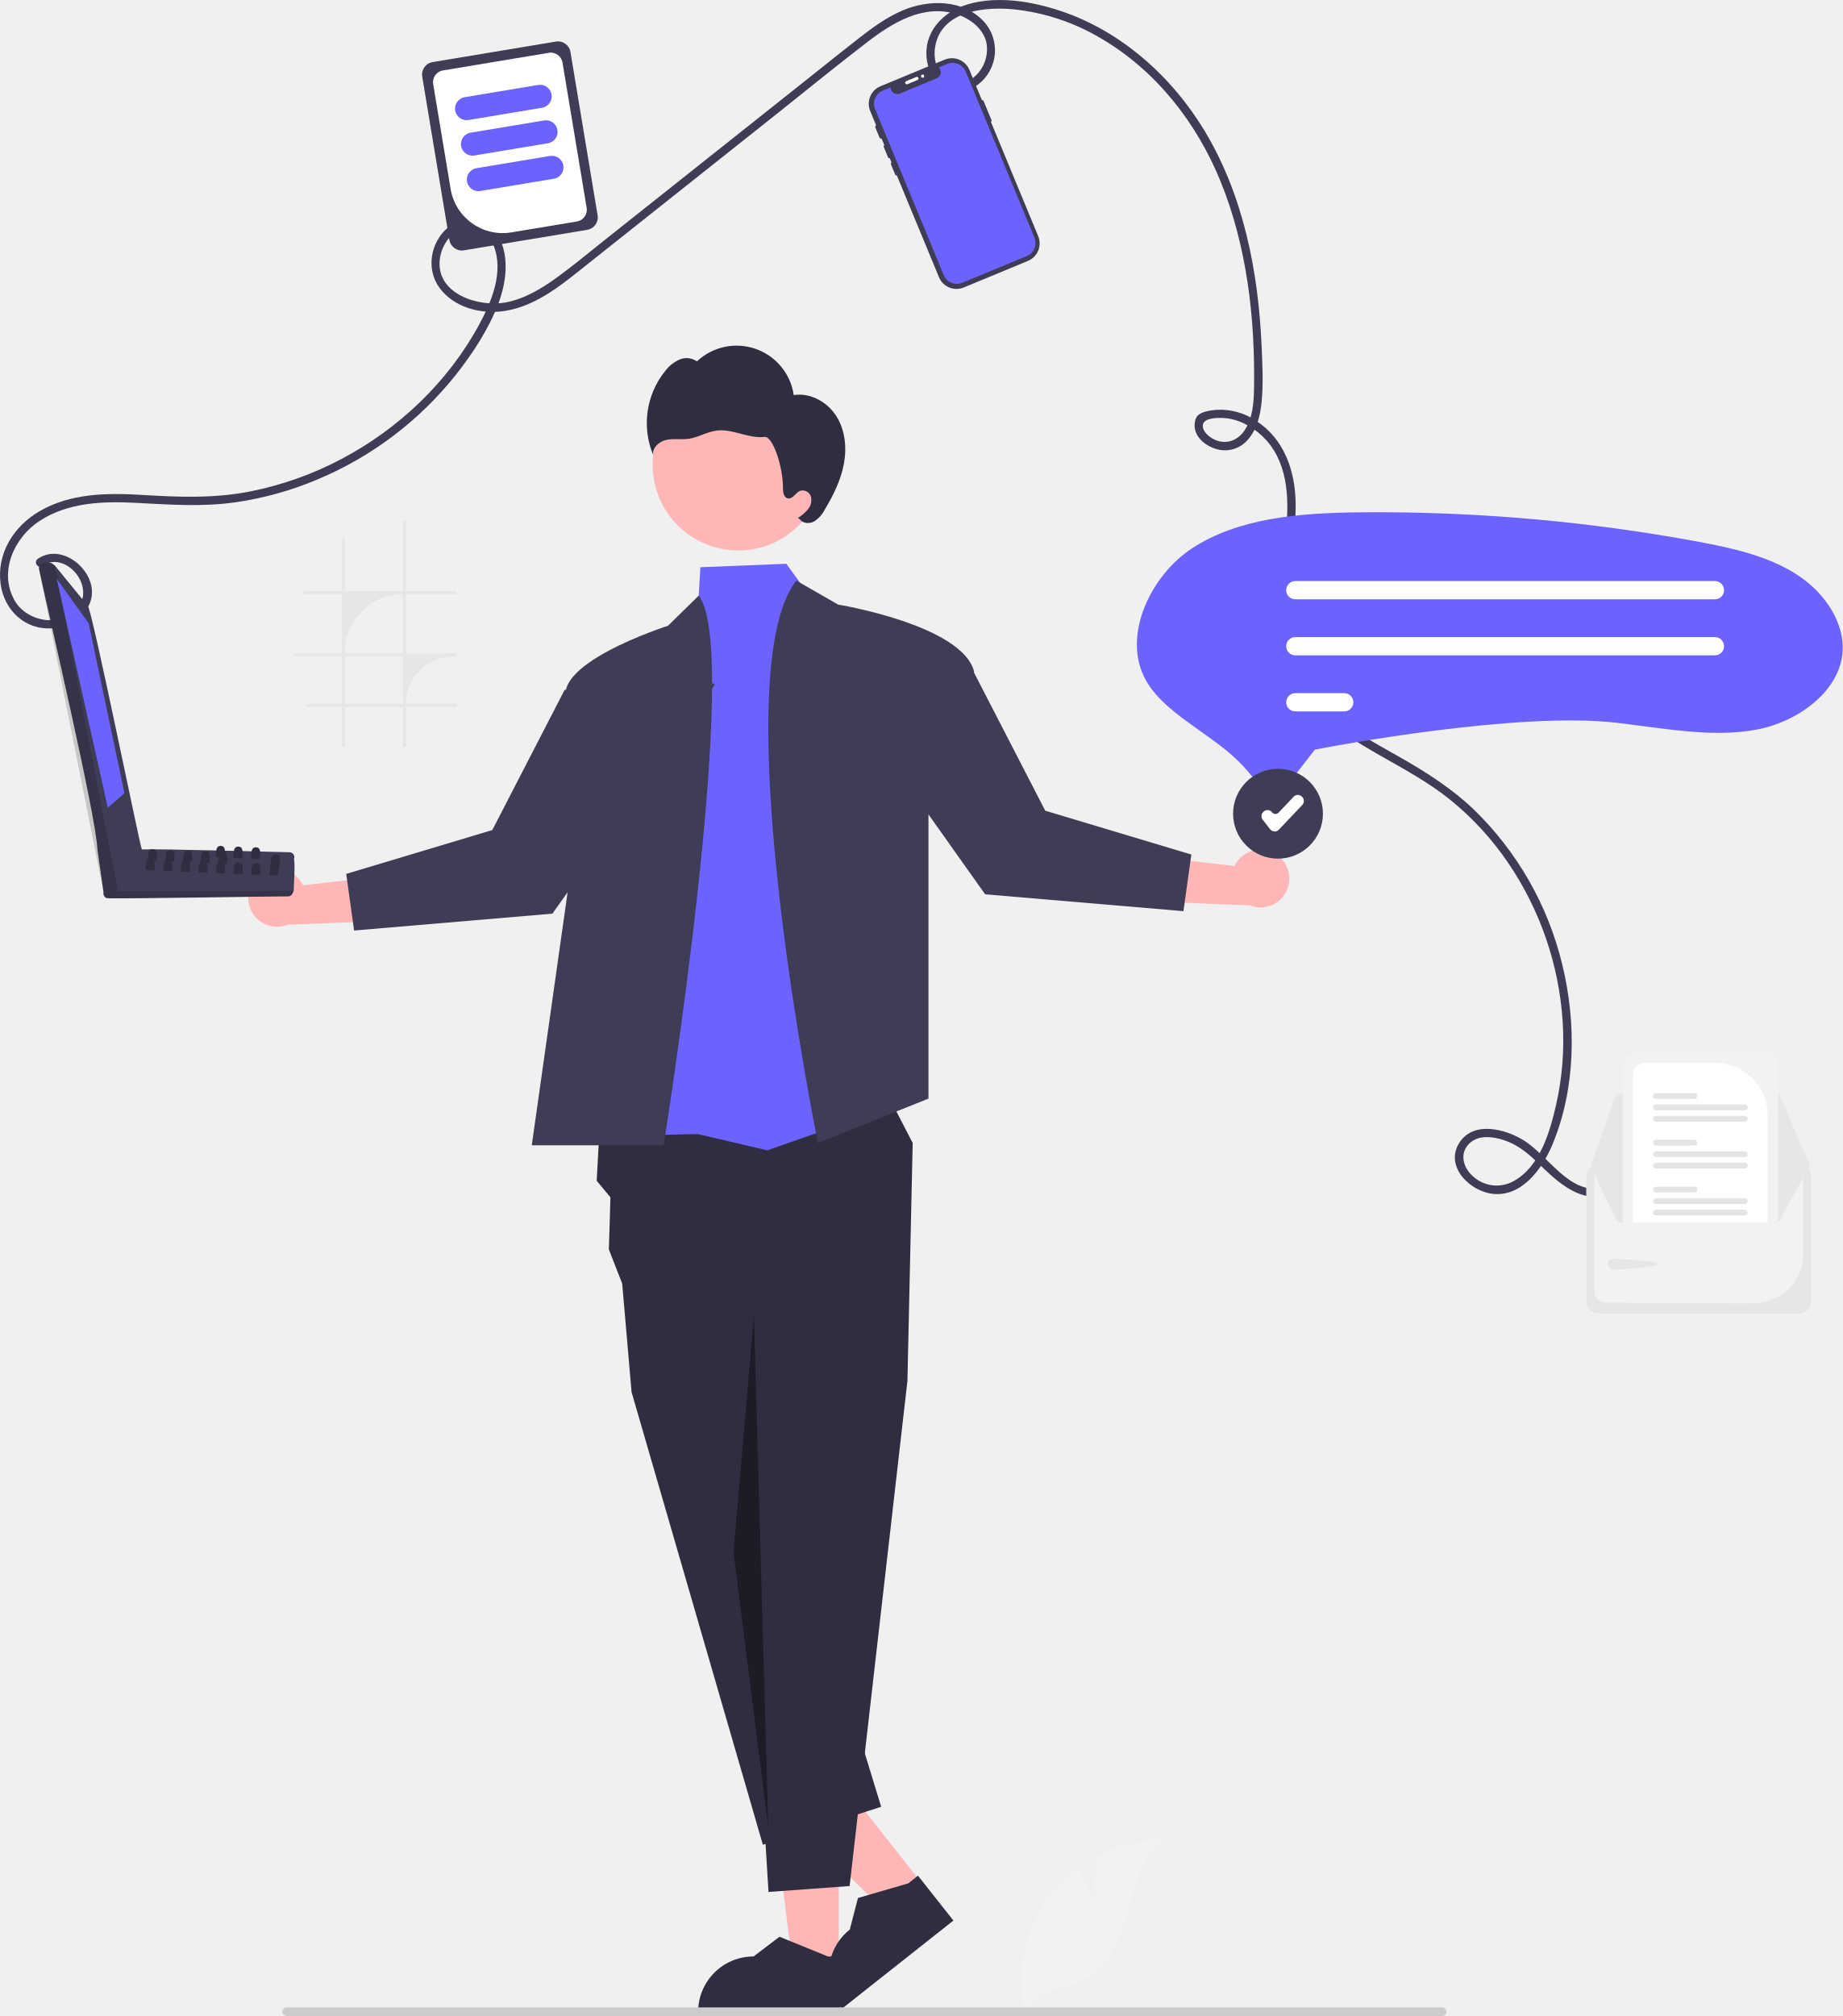
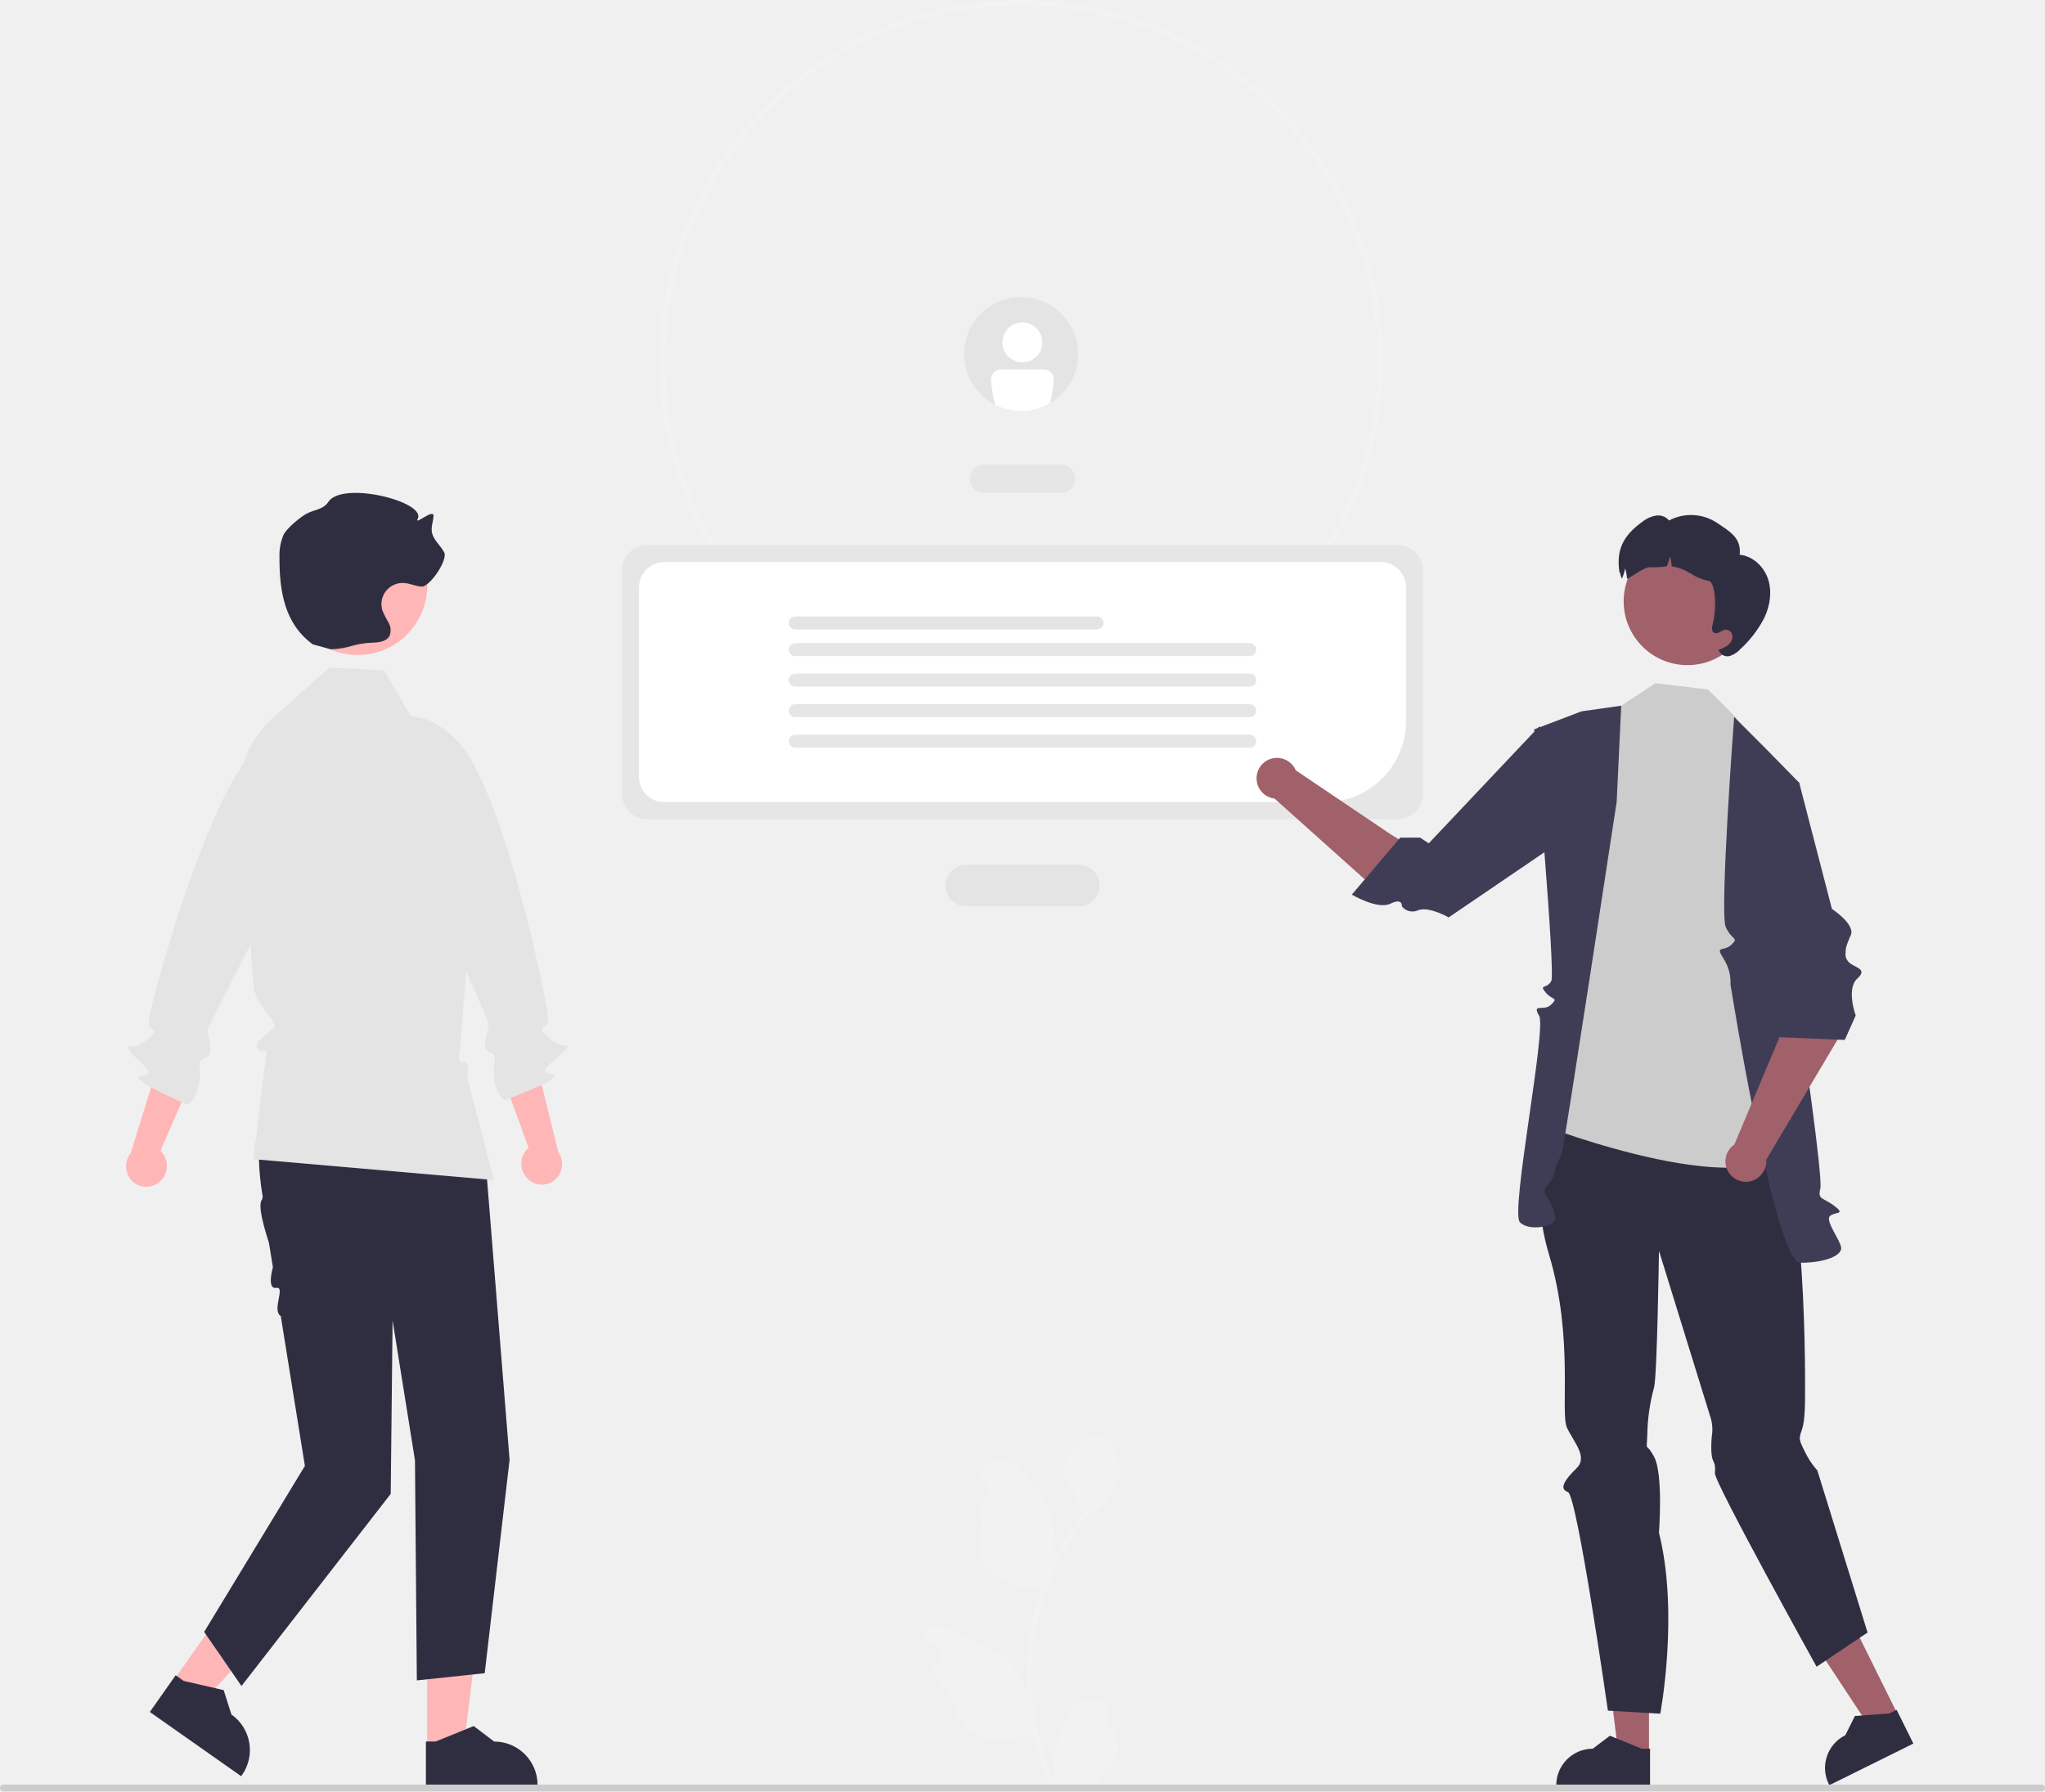
- <svg xmlns="http://www.w3.org/2000/svg" data-name="Layer 1" width="666.741" height="729.254" viewBox="0 0 666.741 729.254">
-   <path d="M281.824,290.106c8.344-5.707,19.084,6.871,13.242,14.702-5.905,7.916-18.816,5.672-23.262-2.411-5.672-10.313-.024-22.581,9.118-28.568,10.384-6.801,23.111-7.184,35.101-6.547,12.111.644,23.929,1.498,35.994-.238a120.739,120.739,0,0,0,29.693-8.328,126.144,126.144,0,0,0,49.875-37.784c6.154-7.808,11.905-16.583,15.428-25.93,2.713-7.199,3.999-16.668.154-23.715a12.073,12.073,0,0,0-18.353-3.687c-6.408,5.25-8.138,14.997-3.239,21.789,5.257,7.289,15.177,9.787,23.718,8.46,11.87-1.844,21.482-10.224,30.569-17.439l67.3-53.431c11.097-8.811,22.081-17.792,33.322-26.419,9.141-7.016,20.295-13.819,32.2-10.071,4.799,1.511,9.636,5.088,10.835,10.228a13.161,13.161,0,0,1-4.719,12.75,8.095,8.095,0,0,1-11.841-1.485c-2.509-3.499-2.715-8.488-1.27-12.442,3.862-10.567,18.032-11.672,27.488-10.813A77.226,77.226,0,0,1,664.76,99.125c19.984,11.607,34.764,30.489,43.432,51.716,9.605,23.519,12.564,49.545,12.172,74.793-.08,5.15-.436,10.846-3.335,15.286-2.839,4.349-7.792,5.665-12.234,2.757-1.447-.947-3.307-2.792-2.929-4.738.474-2.443,5.343-2.462,7.293-2.368,5.338.256,10.384,2.946,14.207,6.574,9.086,8.621,9.793,21.811,8.608,33.54-1.301,12.876-5.012,25.682-3.538,38.716,2.414,21.354,19.936,33.22,37.146,43.037,8.814,5.028,17.82,9.834,25.746,16.23a106.04,106.04,0,0,1,20.987,22.842,115.376,115.376,0,0,1,19.702,57.191,105.533,105.533,0,0,1-2.399,30.505c-2.264,9.779-5.83,22.106-15.226,27.359a12.607,12.607,0,0,1-14.367-1.289c-3.807-3.055-5.667-8.478-1.735-12.295,3.258-3.163,8.473-2.496,12.404-1.21,4.734,1.548,8.417,4.437,11.945,7.85,6.726,6.505,14.599,14.491,24.831,12.414,1.891-.384,1.09-3.276-.798-2.893-12.352,2.508-19.8-11.848-28.909-17.375-6.595-4.002-17.86-6.977-23.013.827-5.562,8.422,3.381,17.508,11.691,18.593,10.805,1.41,18.295-9.154,21.923-17.875,8.414-20.224,8.675-43.938,3.529-64.997a115.929,115.929,0,0,0-32.07-56.169c-7.976-7.602-17.12-13.43-26.659-18.855-9.63-5.476-19.665-10.73-27.904-18.246a41.84,41.84,0,0,1-14.156-32.263c.088-14.012,4.593-27.609,4.312-41.648-.233-11.64-4.188-23.006-14.314-29.559a23.145,23.145,0,0,0-14.191-3.961c-2.048.168-4.926.513-6.613,1.796-1.359,1.033-1.616,3.45-1.342,5.013.651,3.712,4.162,6.29,7.572,7.323a10.842,10.842,0,0,0,11.708-3.455c3.279-3.787,4.418-8.838,4.882-13.701.629-6.589.281-13.356-.009-19.956-1.18-26.82-6.48-54.282-20.418-77.575-11.848-19.8-30.274-36.401-52.368-43.746-10.411-3.461-22.761-5.535-33.504-2.387-9.243,2.708-16.325,10.315-14.799,20.39,1.292,8.528,10.129,14.427,17.916,9.044a15.523,15.523,0,0,0,2.487-23.396c-7.528-7.883-19.803-7.827-29.196-3.82-5.657,2.413-10.665,6.028-15.495,9.783-6.157,4.787-12.228,9.688-18.336,14.538l-73.581,58.418c-5.808,4.611-11.522,9.39-17.523,13.748-5.6,4.067-11.779,7.834-18.673,9.14-9.708,1.839-25.076-2.983-23.898-15.297.457-4.782,3.625-10.063,8.466-11.435,4.746-1.344,9.226,1.709,10.99,6.031,3.889,9.528-.678,20.426-5.221,28.791-11.248,20.71-28.991,37.576-49.781,48.55a121.035,121.035,0,0,1-33.109,11.749c-12.973,2.549-25.702,2.05-38.818,1.254-12.714-.771-26.066-.692-37.398,5.933-9.292,5.433-15.491,15.285-14.002,26.264,1.293,9.534,8.94,16.821,18.802,16.016,8.277-.676,16.594-7.744,13.657-16.723-2.432-7.434-11.819-13.297-18.999-8.386-1.584,1.083-.085,3.684,1.514,2.59Z" transform="translate(-266.6297 -85.37299)" fill="#3f3d56" />
-   <path d="M917.588,506.702H844.902a4.288,4.288,0,0,0-4.283,4.283v45.254a4.288,4.288,0,0,0,4.283,4.283h72.685a4.288,4.288,0,0,0,4.283-4.283v-45.254A4.288,4.288,0,0,0,917.588,506.702Z" transform="translate(-266.6297 -85.37299)" fill="#f2f2f2" style="isolation:isolate" />
-   <path d="M917.588,506.702H844.902a4.288,4.288,0,0,0-4.283,4.283v45.254a4.288,4.288,0,0,0,4.283,4.283h72.685a4.288,4.288,0,0,0,4.283-4.283v-45.254A4.288,4.288,0,0,0,917.588,506.702Zm1.406,32.506a17.608,17.608,0,0,1-17.311,17.539c-7.375.096,4.081.133-4.814.133-20.34,0-41.549-.194-49.463-.32a3.99,3.99,0,0,1-3.908-3.974V510.989a1.41,1.41,0,0,1,1.405-1.409h72.683a1.41,1.41,0,0,1,1.409,1.405Z" transform="translate(-266.6297 -85.37299)" fill="#e6e6e6" />
-   <path d="M908.64,480.644H853.262a2.38,2.38,0,0,0-2.237,1.578l-8.553,23.995a2.375,2.375,0,0,0,2.234,3.173l74.272.132h.003a2.375,2.375,0,0,0,2.183-3.311l-.13.055.13-.055-10.34-24.127A2.372,2.372,0,0,0,908.64,480.644Z" transform="translate(-266.6297 -85.37299)" fill="#e6e6e6" />
-   <path d="M921.356,506.732a2.382,2.382,0,0,1-.192.936L910.824,526.24a2.382,2.382,0,0,1-2.184,1.438H853.263a2.382,2.382,0,0,1-2.239-1.577l-8.551-18.44a2.374,2.374,0,0,1,1.44-3.034,2.337,2.337,0,0,1,.793-.139l9.073-.017,3.703-.006,48.726-.085,3.705-.006,9.066-.017H918.98A2.376,2.376,0,0,1,921.356,506.732Z" transform="translate(-266.6297 -85.37299)" fill="#e6e6e6" />
-   <path d="M850.351,540.647c1.098,0,16.178.922,16.178,2.02s-15.08,1.957-16.178,1.957a1.988,1.988,0,0,1,0-3.977Z" transform="translate(-266.6297 -85.37299)" fill="#e6e6e6" />
-   <path d="M905.192,466.046H858.498a4.726,4.726,0,0,0-4.72,4.72v56.912h54.863a2.346,2.346,0,0,0,1.271-.37V470.766A4.726,4.726,0,0,0,905.192,466.046Z" transform="translate(-266.6297 -85.37299)" fill="#f2f2f2" />
-   <path d="M887.369,469.873H861.78a4.303,4.303,0,0,0-4.299,4.297v53.508h48.726V488.71A18.859,18.859,0,0,0,887.369,469.873Z" transform="translate(-266.6297 -85.37299)" fill="#fff" />
-   <path d="M897.905,522.926H865.782a1.047,1.047,0,1,0,0,2.094h32.124a1.047,1.047,0,1,0,0-2.094Z" transform="translate(-266.6297 -85.37299)" fill="#e4e4e4" />
-   <path d="M897.905,518.785H865.782a1.048,1.048,0,0,0,0,2.096h32.124a1.048,1.048,0,1,0,0-2.096Z" transform="translate(-266.6297 -85.37299)" fill="#e4e4e4" />
-   <path d="M879.707,514.646h-13.925a1.047,1.047,0,1,0,0,2.094h13.925a1.047,1.047,0,1,0,0-2.094Z" transform="translate(-266.6297 -85.37299)" fill="#e4e4e4" />
-   <path d="M897.905,505.975H865.782a1.048,1.048,0,0,0,0,2.096h32.124a1.048,1.048,0,1,0,0-2.096Z" transform="translate(-266.6297 -85.37299)" fill="#e4e4e4" />
-   <path d="M897.905,501.836H865.782a1.047,1.047,0,1,0,0,2.094h32.124a1.047,1.047,0,1,0,0-2.094Z" transform="translate(-266.6297 -85.37299)" fill="#e4e4e4" />
-   <path d="M879.707,497.695h-13.925a1.048,1.048,0,0,0,0,2.096h13.925a1.048,1.048,0,1,0,0-2.096Z" transform="translate(-266.6297 -85.37299)" fill="#e4e4e4" />
-   <path d="M897.905,489.025H865.782a1.048,1.048,0,0,0,0,2.096h32.124a1.048,1.048,0,1,0,0-2.096Z" transform="translate(-266.6297 -85.37299)" fill="#e4e4e4" />
-   <path d="M897.905,484.886H865.782a1.048,1.048,0,0,0,0,2.096h32.124a1.048,1.048,0,1,0,0-2.096Z" transform="translate(-266.6297 -85.37299)" fill="#e4e4e4" />
-   <path d="M879.707,480.745h-13.925a1.048,1.048,0,0,0,0,2.096h13.925a1.048,1.048,0,1,0,0-2.096Z" transform="translate(-266.6297 -85.37299)" fill="#e4e4e4" />
-   <circle cx="267.124" cy="168.13" r="30.997" fill="#ffb6b6" />
-   <path d="M569.137,235.754c-3.261-5.044-9.379-8.406-15.311-7.462a20.909,20.909,0,0,0-35.033-12.195,6.502,6.502,0,0,0-6.358-.636,13.406,13.406,0,0,0-5.166,4.146,30.088,30.088,0,0,0-4.21,30.609c-.725-2.635,1.916-5.115,4.585-5.706,2.668-.591,5.467-.032,8.174-.417,3.468-.493,6.586-2.506,10.06-2.958,2.919-.381,5.855.368,8.702,1.118,2.847.75,5.775,1.515,8.699,1.168,2.924-.347,6.69,10.733,6.639,18.537-.01,1.479.295,3.378,1.74,3.691,1.78.386,2.811-2.07,4.505-2.739a3.134,3.134,0,0,1,3.844,2.044,5.11,5.11,0,0,1-.976,4.576,15.099,15.099,0,0,1-3.661,3.176l.698.58c1.161,1.533,3.568,1.6,5.241.651a11.311,11.311,0,0,0,3.763-4.284c3.095-5.148,5.81-10.632,6.902-16.538S572.398,240.799,569.137,235.754Z" transform="translate(-266.6297 -85.37299)" fill="#2f2e41" />
-   <polygon points="303.485 710.95 286.745 710.948 278.781 646.376 303.489 646.377 303.485 710.95" fill="#ffb6b6" />
-   <path d="M570.705,813.786l-51.48-.002v-.651A20.039,20.039,0,0,1,539.262,793.096h.001l9.404-7.134,17.545,7.135,4.494 0Z" transform="translate(-266.6297 -85.37299)" fill="#2f2e41" />
-   <polygon points="333.673 681.391 320.54 691.771 274.246 646.056 293.63 630.733 333.673 681.391" fill="#ffb6b6" />
-   <path d="M611.596,780.098l-40.386,31.925-.404-.511a20.039,20.039,0,0,1,3.292-28.145l.001-.001,2.952-11.428,18.188-5.284,3.525-2.787Z" transform="translate(-266.6297 -85.37299)" fill="#2f2e41" />
-   <polygon points="216.918 408.274 215.896 427.117 220.867 433.122 220.297 451.969 225.12 464.305 228.512 503.551 276.018 667.307 318.827 653.576 272.08 500.926 328.324 499.521 330.227 413.447 320.26 394.179 216.918 408.274" fill="#2f2e41" />
-   <polygon points="322.915 486.545 328.324 499.521 307.409 682.241 278.064 684.384 265.392 480.109 322.915 486.545" fill="#2f2e41" />
-   <polygon points="294.155 217.278 284.519 203.94 253.405 205.187 252.808 215.457 232.139 410.681 252.437 410.226 277.634 416.109 326.097 399.147 294.155 217.278" fill="#6c63ff" />
-   <path d="M506.75,499.664H459.033l12.449-87.873,5.048-35.618s-3.573-25.456-5.303-38.757a7.529,7.529,0,0,1,.709-4.14,13.656,13.656,0,0,1,2.193-3.308c5.804-6.693,18.858-12.497,27.044-15.673,4.216-1.626,7.146-2.562,7.146-2.562L519.436,300.834C535.392,320.77,506.75,499.664,506.75,499.664Z" transform="translate(-266.6297 -85.37299)" fill="#3f3d56" />
-   <path d="M554.741,295.393l15.138,8.675s44.832,7.364,49.192,24.201l-16.503,49.815v104.693L562.562,498.82S528.052,329.682,554.741,295.393Z" transform="translate(-266.6297 -85.37299)" fill="#3f3d56" />
-   <polyline points="272.788 475.879 265.392 561.548 277.985 661.252" opacity="0.4" />
-   <path d="M360.849,401.658a10.387,10.387,0,0,1,15.43,3.948l36.677-4.148L404.263,418.557l-33.497,1.318a10.443,10.443,0,0,1-9.917-18.216Z" transform="translate(-266.6297 -85.37299)" fill="#ffb6b6" />
-   <polygon points="248.158 241.42 258.654 247.69 199.871 330.501 128.122 336.597 125.265 316.112 178.129 300.252 204.259 249.604 248.158 241.42" fill="#3f3d56" />
-   <path d="M728.725,394.658a10.387,10.387,0,0,0-15.43,3.948L676.618,394.459l8.693,17.098,33.497,1.318a10.443,10.443,0,0,0,9.917-18.216Z" transform="translate(-266.6297 -85.37299)" fill="#ffb6b6" />
-   <polygon points="308.156 234.42 297.661 240.69 356.444 323.501 428.193 329.597 431.049 309.112 378.186 293.252 352.056 242.604 308.156 234.42" fill="#3f3d56" />
-   <path d="M431.871,300.307v-1.094H413.524V273.681H412.432v25.531H391.405V279.496q-.551.434-1.089.892v18.824H376.428c-.154.362-.303.727-.443,1.094h14.332v21.454H372.522c.017.368.042.73.073,1.094h17.721v17.115H377.04c.163.368.334.73.514,1.089h12.763v14.388h1.089V341.059h21.027v14.388h1.092V341.059H431.871v-1.089H413.524a17.112,17.112,0,0,1,17.115-17.115h1.232v-1.094H413.524V300.307Zm-19.439,39.663H391.405v-17.115h21.027Zm0-18.21H391.405v-.429a21.026,21.026,0,0,1,21.027-21.024Z" transform="translate(-266.6297 -85.37299)" fill="#e6e6e6" />
-   <path d="M591.276,148.829a.585.585,0,0,1-.763-.316l-1.519-3.671a.584.584,0,0,1,1.08-.447l1.519,3.671A.585.585,0,0,1,591.276,148.829Z" transform="translate(-266.6297 -85.37299)" fill="#3f3d56" />
-   <path d="M621.92,121.632h0L617.386,110.674a6.864,6.864,0,0,0-8.967-3.718l0,0-23.216,9.608a6.864,6.864,0,0,0-3.718,8.967v0l24.878,60.117a6.864,6.864,0,0,0,8.967,3.718l0,0,23.216-9.608a6.864,6.864,0,0,0,3.718-8.967l0,0-17.115-41.359h0a.433.433,0,0,0,.234-.566l-2.897-7A.433.433,0,0,0,621.92,121.632Z" transform="translate(-266.6297 -85.37299)" fill="#3f3d56" />
-   <path d="M616.053,111.275l24.842,60.031a5.123,5.123,0,0,1-2.724,6.673.278.278,0,0,1-.05.025l-23.329,9.654a5.129,5.129,0,0,1-6.699-2.777l-24.842-60.031a5.125,5.125,0,0,1,2.779-6.695l2.829-1.171a2.436,2.436,0,0,0,3.37,2.239l13.301-5.504a2.37,2.37,0,0,0,.775-.52,2.429,2.429,0,0,0,.021-3.442l3.034-1.255A5.125,5.125,0,0,1,616.053,111.275Z" transform="translate(-266.6297 -85.37299)" fill="#6c63ff" />
-   <path d="M588.685,142.566a.585.585,0,0,1-.763-.316l-1.519-3.671a.584.584,0,1,1,1.08-.447l1.519,3.671A.585.585,0,0,1,588.685,142.566Z" transform="translate(-266.6297 -85.37299)" fill="#3f3d56" />
-   <path d="M585.628,135.484a.585.585,0,0,1-.763-.316l-1.519-3.671a.584.584,0,1,1,1.08-.447l1.519,3.671A.585.585,0,0,1,585.628,135.484Z" transform="translate(-266.6297 -85.37299)" fill="#3f3d56" />
-   <path d="M594.18,115.505a.585.585,0,0,1,.316-.763l3.671-1.519a.584.584,0,0,1,.447,1.08l-3.671,1.519A.585.585,0,0,1,594.18,115.505Z" transform="translate(-266.6297 -85.37299)" fill="#fff" />
-   <circle cx="333.813" cy="27.54" r="0.584" fill="#fff" />
-   <path d="M727.162,372.752c-.074,0-.147-.001-.222-.004a5.391,5.391,0,0,1-4.335-2.465,60.897,60.897,0,0,0-12.82-13.887c-3.009-2.405-6.153-4.641-9.193-6.803-7.843-5.577-15.23-10.83-19.33-18.087-8.94-15.826,1.588-37.869,16.628-47.755,16.87-11.087,39.059-12.826,60.525-13.054q3.346-.035,6.697-.035h0a638.494,638.494,0,0,1,115.311,10.544c12.649,2.334,25.888,5.192,36.528,12.13,10.576,6.897,17.005,17.757,16.378,27.669-.916,14.47-16.255,25.282-30.223,28.109-13.313,2.692-27.144.873-41.786-1.054-3.233-.425-6.575-.865-9.88-1.247-35.92-4.152-103.398,8.645-106.253,9.192l-2.832.542L731.365,370.688A5.274,5.274,0,0,1,727.162,372.752Z" transform="translate(-266.6297 -85.37299)" fill="#6c63ff" />
-   <path d="M887.117,302.162H735.296a3.303,3.303,0,0,1,0-6.607H887.117a3.303,3.303,0,0,1,0,6.607Z" transform="translate(-266.6297 -85.37299)" fill="#fff" />
-   <path d="M887.117,322.438H735.296a3.303,3.303,0,0,1-.007-6.607h151.828a3.303,3.303,0,0,1,0,6.607Z" transform="translate(-266.6297 -85.37299)" fill="#fff" />
-   <path d="M752.988,342.714H735.296a3.303,3.303,0,0,1,0-6.607h17.693a3.303,3.303,0,0,1,0,6.607Z" transform="translate(-266.6297 -85.37299)" fill="#fff" />
-   <circle cx="462.407" cy="294.352" r="16.057" fill="#fff" />
-   <path d="M729.037,395.978a16.253,16.253,0,1,1,16.253-16.253A16.271,16.271,0,0,1,729.037,395.978Z" transform="translate(-266.6297 -85.37299)" fill="#3f3d56" />
-   <path d="M727.834,386.142c-.034,0-.068-.001-.103-.003a2.1,2.1,0,0,1-1.557-.809l-2.683-3.45a2.101,2.101,0,0,1,.368-2.948l.097-.075a2.1,2.1,0,0,1,2.949.368,1.532,1.532,0,0,0,2.32.113l5.448-5.752a2.104,2.104,0,0,1,2.97-.081l.089.085a2.1,2.1,0,0,1,.08,2.97l-8.455,8.925A2.098,2.098,0,0,1,727.834,386.142Z" transform="translate(-266.6297 -85.37299)" fill="#fff" />
-   <path d="M429.222,172.166l-9.824-59.076a4.577,4.577,0,0,1,3.76-5.26l44.615-7.419a4.577,4.577,0,0,1,5.26,3.76l9.823,59.076a4.577,4.577,0,0,1-3.76,5.26l-44.615,7.419A4.577,4.577,0,0,1,429.222,172.166Z" transform="translate(-266.6297 -85.37299)" fill="#3f3d56" />
-   <path d="M429.677,153.754l-6.315-37.979a4.286,4.286,0,0,1,3.521-4.926l38.343-6.376a4.287,4.287,0,0,1,4.926,3.521l8.742,52.569a4.287,4.287,0,0,1-3.522,4.926l-23.753,3.95A19.094,19.094,0,0,1,429.677,153.754Z" transform="translate(-266.6297 -85.37299)" fill="#fff" />
-   <path d="M431.332,125.339a4.189,4.189,0,0,1,3.441-4.814l26.598-4.423a4.184,4.184,0,1,1,1.373,8.255L436.146,128.78A4.189,4.189,0,0,1,431.332,125.339Z" transform="translate(-266.6297 -85.37299)" fill="#6c63ff" />
-   <path d="M433.467,138.18a4.189,4.189,0,0,1,3.441-4.814l26.598-4.423a4.184,4.184,0,0,1,1.373,8.255l-26.598,4.423A4.189,4.189,0,0,1,433.467,138.18Z" transform="translate(-266.6297 -85.37299)" fill="#6c63ff" />
-   <path d="M435.602,151.02a4.189,4.189,0,0,1,3.441-4.814l26.598-4.423a4.184,4.184,0,0,1,1.373,8.255l-26.598,4.423A4.189,4.189,0,0,1,435.602,151.02Z" transform="translate(-266.6297 -85.37299)" fill="#6c63ff" />
-   <path d="M662.326,772.971l.707-15.9a51.353,51.353,0,0,1,23.953-6.063c-11.504,9.405-10.066,27.536-17.866,40.184a30.889,30.889,0,0,1-22.651,14.274l-9.627,5.894a51.76,51.76,0,0,1,10.91-41.943,49.997,49.997,0,0,1,9.189-8.538C659.246,766.959,662.326,772.971,662.326,772.971Z" transform="translate(-266.6297 -85.37299)" fill="#f2f2f2" />
-   <path d="M789.969,813.074a1.549,1.549,0,0,1-1.553,1.553H370.366a1.553,1.553,0,1,1,0-3.106H788.416A1.549,1.549,0,0,1,789.969,813.074Z" transform="translate(-266.6297 -85.37299)" fill="#ccc" />
-   <path d="M371.373,393.657c-7.414-.148-47.24-1.291-53.771-1.01-.369-1.293-12.75,14.573-13.051,14.671a1.808,1.808,0,0,0,.605,2.908c.728.442,64.932-.746,65.71-.591a1.786,1.786,0,0,0,1.594-1.038l.429-.961c.045-1.644.583-10.048.1-11.485A1.778,1.778,0,0,0,371.373,393.657Z" transform="translate(-266.6297 -85.37299)" fill="#3f3d56" />
-   <path d="M372.889,407.634c-.377.905-.859,2.043-2.023,2.001l-65.032.73a1.794,1.794,0,0,1-1.565-2.633Z" transform="translate(-266.6297 -85.37299)" opacity="0.17" style="isolation:isolate" />
-   <path d="M317.906,392.453c-.7-1.211-18.086-87.238-19.537-87.958l-11.87-14.521-1.061-.798c-1.475-.81-5.014-.262-4.696,1.991h0c2.789,13.37,20.726,89.518,21.119,101.39L304.02,407.682a1.863,1.863,0,0,0,2.3,1.53,3.583,3.583,0,0,0,2.877-2.079C309.359,406.599,318.719,392.762,317.906,392.453Z" transform="translate(-266.6297 -85.37299)" fill="#3f3d56" />
-   <path d="M286.496,289.974l22.703,117.161c-.759,1.922-4.312,3.268-5.139.747-.014-.003-23.291-116.644-23.315-116.713C280.497,288.362,285.135,288.273,286.496,289.974Z" transform="translate(-266.6297 -85.37299)" opacity="0.17" style="isolation:isolate" />
-   <polygon points="20.55 209.392 32.081 225.464 45.023 286.929 39.006 292.177 20.55 209.392" fill="#6c63ff" />
-   <path d="M363.93,401.945l3.19.13a12.539,12.539,0,0,1,.46-2.76c.48-2.28.91-4.99-1.08-4.98-1.35-.13-1.81,1.58-2.05,3.44A26.32,26.32,0,0,1,363.93,401.945Z" transform="translate(-266.6297 -85.37299)" fill="#2f2e41" />
-   <path d="M345.63,397.655l2.15.08,1.04.04c-.02-1.14.51-3.49-.78-4.07a1.6,1.6,0,0,0-.65-.13c-1.21-.07-1.57.85-1.68,1.91-.07.64-.04,1.32-.06,1.85C345.65,397.445,345.64,397.555,345.63,397.655Z" transform="translate(-266.6297 -85.37299)" fill="#2f2e41" />
-   <path d="M339.26,397.395l2.16.09,1.03.04c-.02-1.31.67-4.17-1.43-4.21-1.94-.11-1.69,2.36-1.74,3.76C339.28,397.185,339.27,397.295,339.26,397.395Z" transform="translate(-266.6297 -85.37299)" fill="#2f2e41" />
-   <path d="M332.89,397.145l2.15.08,1.04.04c-.02-1.3.67-4.16-1.43-4.2-1.94-.12-1.69,2.35-1.74,3.76C332.91,396.935,332.9,397.045,332.89,397.145Z" transform="translate(-266.6297 -85.37299)" fill="#2f2e41" />
-   <path d="M326.52,396.885l2.16.09,1.03.04c-.02-1.31.67-4.16-1.43-4.21-1.94-.11-1.69,2.36-1.74,3.76C326.54,396.675,326.53,396.785,326.52,396.885Z" transform="translate(-266.6297 -85.37299)" fill="#2f2e41" />
-   <path d="M320.15,396.635l2.15.08,1.04.04c-.02-1.2.56-3.71-.98-4.14h-.01a1.464,1.464,0,0,0-.44-.06,1.506,1.506,0,0,0-.54.05h-.01c-1.34.35-1.15,2.45-1.19,3.71C320.17,396.425,320.16,396.535,320.15,396.635Z" transform="translate(-266.6297 -85.37299)" fill="#2f2e41" />
-   <path d="M357.5,395.955l3.19.13c0-.12,0-.25.01-.4a13.331,13.331,0,0,0,.04-2.29c-.11-.84-.47-1.5-1.48-1.52-1.03-.06-1.44.6-1.6,1.45a3.115,3.115,0,0,0-.08.44v.01C357.5,394.555,357.55,395.395,357.5,395.955Z" transform="translate(-266.6297 -85.37299)" fill="#2f2e41" />
-   <path d="M351.13,395.695l3.19.13a23.281,23.281,0,0,0,.06-2.58c-.09-.88-.44-1.6-1.49-1.62-1.06-.07-1.47.65-1.63,1.54C351.11,394.025,351.19,395.055,351.13,395.695Z" transform="translate(-266.6297 -85.37299)" fill="#2f2e41" />
-   <path d="M344.76,395.445l.95.04,2.24.09c-.01-.48.08-1.18.09-1.87a4.233,4.233,0,0,0-.02-.62c-.08-.93-.41-1.7-1.5-1.72-1.11-.06-1.5.71-1.64,1.65C344.74,393.854,344.82,394.825,344.76,395.445Z" transform="translate(-266.6297 -85.37299)" fill="#2f2e41" />
-   <path d="M357.56,401.695l3.19.12c-.01-1.3.67-4.16-1.43-4.2C357.22,397.485,357.68,400.385,357.56,401.695Z" transform="translate(-266.6297 -85.37299)" fill="#2f2e41" />
-   <path d="M351.19,401.435l3.19.13c-.01-1.31.67-4.17-1.43-4.21C350.85,397.235,351.31,400.135,351.19,401.435Z" transform="translate(-266.6297 -85.37299)" fill="#2f2e41" />
-   <path d="M344.82,401.185l3.19.12c-.01-.93.34-2.65-.23-3.57a1.32,1.32,0,0,0-1.2-.63,1.406,1.406,0,0,0-.93.23C344.63,398.005,344.92,400.125,344.82,401.185Z" transform="translate(-266.6297 -85.37299)" fill="#2f2e41" />
-   <path d="M338.45,400.925l3.19.13c-.01-.93.33-2.64-.22-3.57a1.323,1.323,0,0,0-1.21-.64,1.389,1.389,0,0,0-.93.23C338.26,397.765,338.55,399.875,338.45,400.925Z" transform="translate(-266.6297 -85.37299)" fill="#2f2e41" />
-   <path d="M332.08,400.675l3.19.12c-.01-.93.34-2.65-.23-3.57a1.319,1.319,0,0,0-1.2-.63,1.405,1.405,0,0,0-.93.23C331.89,397.495,332.18,399.615,332.08,400.675Z" transform="translate(-266.6297 -85.37299)" fill="#2f2e41" />
-   <path d="M325.71,400.415l3.19.13c-.01-.93.33-2.64-.22-3.57a1.312,1.312,0,0,0-1.21-.64,1.389,1.389,0,0,0-.93.23C325.52,397.255,325.81,399.365,325.71,400.415Z" transform="translate(-266.6297 -85.37299)" fill="#2f2e41" />
-   <path d="M319.34,400.165l3.19.12c-.01-.93.33-2.64-.23-3.57a1.308,1.308,0,0,0-1.2-.63,1.405,1.405,0,0,0-.93.23C319.15,396.995,319.44,399.104,319.34,400.165Z" transform="translate(-266.6297 -85.37299)" fill="#2f2e41" />
+ <svg xmlns="http://www.w3.org/2000/svg" data-name="Layer 1" width="717.67" height="628.751" viewBox="0 0 717.67 628.751">
+   <path d="M619.555,700.629a2.807,2.807,0,0,1-2.035-4.866l.192-.765q-.038-.092-.076-.184a7.539,7.539,0,0,0-13.907.052c-2.275,5.478-5.17,10.966-5.883,16.758a22.303,22.303,0,0,0,.392,7.671,89.42,89.42,0,0,1-8.134-37.139,86.307,86.307,0,0,1,.535-9.628q.444-3.931,1.231-7.807a90.456,90.456,0,0,1,17.938-38.337,24.073,24.073,0,0,0,10.012-10.387,18.363,18.363,0,0,0,1.67-5.018c-.487.064-1.838-7.359-1.47-7.815-.679-1.031-1.895-1.543-2.637-2.549-3.689-5.002-8.773-4.129-11.426,2.669-5.669,2.861-5.724,7.606-2.245,12.169,2.213,2.903,2.517,6.832,4.459,9.94-.2.256-.408.503-.607.759a91.039,91.039,0,0,0-9.502,15.054,37.846,37.846,0,0,0-2.259-17.579c-2.163-5.217-6.216-9.611-9.786-14.122-4.288-5.418-13.08-3.053-13.836,3.814q-.011.1-.021.199.795.449,1.557.952a3.808,3.808,0,0,1-1.535,6.93l-.078.012a37.891,37.891,0,0,0,.999,5.665c-4.579,17.71,5.307,24.16,19.424,24.45.312.16.615.32.927.471A92.924,92.924,0,0,0,588.45,675.54a88.135,88.135,0,0,0,.064,14.231l-.024-.168a23.289,23.289,0,0,0-7.95-13.448c-6.118-5.026-14.762-6.877-21.363-10.916a4.371,4.371,0,0,0-6.694,4.252q.013.088.027.176a25.579,25.579,0,0,1,2.868,1.382q.795.449,1.557.952a3.808,3.808,0,0,1-1.535,6.93l-.078.012c-.056.008-.104.016-.16.024a37.923,37.923,0,0,0,6.975,10.923c2.863,15.46,15.162,16.927,28.318,12.425h.008a92.897,92.897,0,0,0,6.24,18.218h22.293c.08-.248.152-.503.224-.751a25.329,25.329,0,0,1-6.169-.367c1.654-2.03,3.308-4.075,4.962-6.105a1.383,1.383,0,0,0,.104-.12c.839-1.039,1.686-2.069,2.525-3.108l0-.001a37.101,37.101,0,0,0-1.087-9.451Z" transform="translate(-228.1256 -94.1362)" fill="#f2f2f2" />
+   <path d="M586.526,348.136a127,127,0,1,1,127-127A127.144,127.144,0,0,1,586.526,348.136Zm0-252a125,125,0,1,0,125,125A125.141,125.141,0,0,0,586.526,96.136Z" transform="translate(-228.1256 -94.1362)" fill="#f2f2f2" />
+   <path d="M600.461,267.136h-27a5,5,0,0,1,0-10h27a5,5,0,0,1,0,10Z" transform="translate(-228.1256 -94.1362)" fill="#e6e6e6" />
+   <path d="M606.663,412.253h-39.405a7.297,7.297,0,1,1,0-14.595h39.405a7.297,7.297,0,1,1,0,14.595Z" transform="translate(-228.1256 -94.1362)" fill="#e4e4e4" />
+   <path d="M718.673,381.666H455.248a8.863,8.863,0,0,1-8.853-8.853V294.279a8.863,8.863,0,0,1,8.853-8.853H718.673a8.863,8.863,0,0,1,8.853,8.853v78.534A8.863,8.863,0,0,1,718.673,381.666Z" transform="translate(-228.1256 -94.1362)" fill="#e6e6e6" />
+   <path d="M693.078,375.695H461.221a8.863,8.863,0,0,1-8.853-8.853V300.255a8.863,8.863,0,0,1,8.853-8.853H712.701a8.863,8.863,0,0,1,8.853,8.853v46.963A28.509,28.509,0,0,1,693.078,375.695Z" transform="translate(-228.1256 -94.1362)" fill="#fff" />
+   <path d="M613.101,315.083H507.224a2.283,2.283,0,1,1,0-4.566H613.101a2.283,2.283,0,0,1,0,4.566Z" transform="translate(-228.1256 -94.1362)" fill="#e4e4e4" />
+   <path d="M666.698,324.422H507.224a2.283,2.283,0,1,1,0-4.566H666.698a2.283,2.283,0,0,1,0,4.566Z" transform="translate(-228.1256 -94.1362)" fill="#e6e6e6" />
+   <path d="M666.698,335.141H507.224a2.283,2.283,0,1,1,0-4.566H666.698a2.283,2.283,0,0,1,0,4.566Z" transform="translate(-228.1256 -94.1362)" fill="#e6e6e6" />
+   <path d="M666.698,345.861H507.224a2.283,2.283,0,1,1,0-4.566H666.698a2.283,2.283,0,0,1,0,4.566Z" transform="translate(-228.1256 -94.1362)" fill="#e6e6e6" />
+   <path d="M666.698,356.58H507.224a2.283,2.283,0,1,1,0-4.566H666.698a2.283,2.283,0,0,1,0,4.566Z" transform="translate(-228.1256 -94.1362)" fill="#e6e6e6" />
+   <polygon points="578.689 615.836 567.988 615.835 562.897 574.558 578.692 574.559 578.689 615.836" fill="#a0616a" />
+   <path d="M807.192,721.136l-32.909-.001v-.416a12.81,12.81,0,0,1,12.809-12.809h.001l6.011-4.56,11.215,4.561,2.873 0Z" transform="translate(-228.1256 -94.1362)" fill="#2f2e41" />
+   <polygon points="666.179 602.133 656.59 606.883 633.703 572.157 647.856 565.146 666.179 602.133" fill="#a0616a" />
+   <path d="M899.599,706.106l-29.488,14.609-.185-.373a12.81,12.81,0,0,1,5.791-17.164l.001-0,3.362-6.755,12.075-.892,2.574-1.275Z" transform="translate(-228.1256 -94.1362)" fill="#2f2e41" />
+   <path d="M775.112,488.1s-12.181,16.982-3.389,46.32,3.857,55.568,6.325,60.828,7.436,10.254,3.331,14.242-6.267,7.23-3.025,8.311,14.051,76.74,14.051,76.74l18.374,1.081s6.656-35.146-.455-63.509c0,0,1.561-20.59-1.694-26.638s-2.617-.593-2.396-8.184a66.656,66.656,0,0,1,2.383-16.238c1.081-4.323,1.707-47.898,1.707-47.898l17.887,57.824a14.399,14.399,0,0,1,.789,6.226c-.443,2.979-.446,7.43.096,8.987s1.146,1.885.844,4.964,35.698,67.979,35.698,67.979l17.887-12-17.623-56.9a26.753,26.753,0,0,1-4.323-6.485c-2.162-4.323-2.246-4.562-1.123-7.685S861.58,586.857,861.58,585.036s1.123-84.503-12.949-96.664S775.112,488.1,775.112,488.1Z" transform="translate(-228.1256 -94.1362)" fill="#2f2e41" />
+   <path d="M841.188,356.559l-3.662-10.423-10-10L809.081,333.934l-12.008,7.895-11.121,10.964L769.526,489.136s77.583,29.912,87.748,4.809Z" transform="translate(-228.1256 -94.1362)" fill="#ccc" />
+   <path d="M847.477,356.559l-10.776-10.776s-5.148,68.872-2.955,73.716,4.776,3.608,1.984,6.226-5.791.02-2.791,4.819a15.191,15.191,0,0,1,2.477,9.09s15.523,97.71,24.523,97.71,14.635-2.635,14.317-5.317-5.626-9.362-3.972-11.023,5.733-.406,1.694-3.533-6.039-2.127-5.039-6.127-6.645-55.854-6.645-55.854l-.746-86.614Z" transform="translate(-228.1256 -94.1362)" fill="#3f3d56" />
+   <path d="M797.073,341.829l-13.956,1.975-16.591,6.333s7.578,85.482,5.995,88.344-4.393,1.075-1.988,3.969,4.57,1.61,1.988,4.252-6.929-.705-4.255,3.969-10.209,69.015-6.74,72.467,12.406,1.304,12.409-1.245a14.759,14.759,0,0,0-2.996-7.549,3.042,3.042,0,0,1,0-4,9.778,9.778,0,0,0,2.793-5.046c.207-1.954,1.735-4.356,2.471-6.155s19.279-123.591,19.279-123.591Z" transform="translate(-228.1256 -94.1362)" fill="#3f3d56" />
+   <path d="M737.526,409.136l6.294-3.286C735.962,398.762,716.463,387.164,716.463,387.164l-33.606-22.656a7.163,7.163,0,1,0-7.441,9.913l37.661,33.741Z" transform="translate(-228.1256 -94.1362)" fill="#a0616a" />
+   <path d="M783.526,384.136l.068-27.634-15.351-7.342L729.526,390.136l-3-2h-7l-17,20s9.054,5.366,13.527,3.183,4.053.954,4.053.954a4.743,4.743,0,0,0,5.719,1.346c3.701-1.482,10.701,2.518,10.701,2.518Z" transform="translate(-228.1256 -94.1362)" fill="#3f3d56" />
+   <circle cx="592.194" cy="211.063" r="22.386" fill="#a0616a" />
+   <path d="M847.344,310.883a38.93,38.93,0,0,1-8.375,10.997,8.683,8.683,0,0,1-3.643,2.457,3.174,3.174,0,0,1-3.775-1.507l-.415-.567a11.553,11.553,0,0,0,3.351-1.657,3.934,3.934,0,0,0,1.621-3.214,2.423,2.423,0,0,0-2.468-2.281c-1.398.166-2.648,1.799-3.901,1.17-1.012-.515-.867-1.988-.577-3.1,1.558-5.805.906-14.803-1.336-15.117a18.133,18.133,0,0,1-6.262-2.563,17.569,17.569,0,0,0-6.282-2.526c-.161-.021-.325-.033-.498-.047a14.872,14.872,0,0,0-.621-3.529,17.401,17.401,0,0,1-1.108,3.525,34.518,34.518,0,0,1-5.851.296c-2.084-.242-8.073,4.614-8.118,3.946a14.871,14.871,0,0,0-.621-3.529,17.401,17.401,0,0,1-1.108,3.525c-.022.046-.033.085-.055.132-.637-1.552-.819-3.289-.803-1.992-1.337-8.249,1.315-13.216,8.085-18.108a10.219,10.219,0,0,1,4.662-2.087,5.023,5.023,0,0,1,4.62,1.707,16.489,16.489,0,0,1,16.707.757c4.87,3.263,8.712,5.433,8.064,11.267,4.616.445,8.515,4.152,9.973,8.545C850.054,301.784,849.303,306.694,847.344,310.883Z" transform="translate(-228.1256 -94.1362)" fill="#2f2e41" />
+   <path d="M875.919,427.532l-16.061-2.3c-5.432,9.083-7.362,33.258-7.362,33.258L836.778,495.848a7.163,7.163,0,1,0,11.167,5.38l25.807-43.484Z" transform="translate(-228.1256 -94.1362)" fill="#a0616a" />
+   <path d="M838.939,371.841l6.805-9.373,13.8,6.413,11.477,44.273s8.381,5.454,6.593,9.302-2.739,6.952-.89,9.157,7.231,2.367,3.221,5.962-.577,12.987-.577,12.987l-3.843,8.576-24-1Z" transform="translate(-228.1256 -94.1362)" fill="#3f3d56" />
+   <path d="M283.864,509.151a7.392,7.392,0,0,0,1.375-10.218,7.091,7.091,0,0,0-.787-.869l10.248-23.664-10.178-9.425-10.534,33.935a7.371,7.371,0,0,0-.16,8.998,7.054,7.054,0,0,0,9.883,1.362Q283.788,509.212,283.864,509.151Z" transform="translate(-228.1256 -94.1362)" fill="#ffb6b6" />
+   <path d="M343.401,355.636s-7.586-14.421-25.184,1.153S279.824,450.318,280.228,453.249s4.705,1.772-.735,5.991-8.449.428-5.44,4.22,9.735,7.808,3.779,8.371,15.879,9.958,15.879,9.958,3.434-.825,4.488-8.749c.592-4.451-1.414-6.978,2.117-7.72s.221-8.791.729-10.057,28.695-56.581,28.695-56.581Z" transform="translate(-228.1256 -94.1362)" fill="#e4e4e4" />
+   <polygon points="149.919 613.706 162.661 613.705 168.724 564.551 149.916 564.552 149.919 613.706" fill="#ffb6b6" />
+   <path d="M377.595,721.136l39.188-.001v-.496A15.254,15.254,0,0,0,401.53,705.386H401.529l-7.158-5.431-13.356,5.431-3.421 0Z" transform="translate(-228.1256 -94.1362)" fill="#2f2e41" />
+   <polygon points="60.597 590.265 71.021 597.594 104.255 560.873 88.868 550.055 60.597 590.265" fill="#ffb6b6" />
+   <path d="M280.709,695.018l32.057,22.54.285-.405a15.254,15.254,0,0,0-3.704-21.251l-.001-.001-2.732-8.56-14.049-3.239-2.798-1.968Z" transform="translate(-228.1256 -94.1362)" fill="#2f2e41" />
+   <path d="M327.271,463.302l-1.059,2.262c-6.96,14.869-8.74,31.491-6.035,47.685a2.701,2.701,0,0,1-.108,1.921c-1.677,1.968.954,10.516,2.463,15.289l1.36,8.44s-2.255,7.839,1.17,7.263-1.675,7.785,1.592,9.88l8.474,52.603-35.354,58.268,13.094,18.986,52.376-67.434.655-60.887,7.856,49.102.655,77.254,23.821-2.532,8.728-74.899-8.325-103.582-13.094-44.911Z" transform="translate(-228.1256 -94.1362)" fill="#2f2e41" />
+   <path d="M343.637,328.446l19.271.918,9.215,15.92h0a28.491,28.491,0,0,1,18.223,16.6l6.001,14.825-6.826,85.718s-1.368,5.185,1.151,4.428,1.493,5.741,1.493,5.741l9.286,35.716-84.427-7.341,4.688-37.841s-6.518.21-1.935-4.373,6.812-3.123,2.409-8.541-5.057-9.346-5.057-9.346l-1.964-26.843-3.238-37.777a36.299,36.299,0,0,1,13.713-31.621l0,0Z" transform="translate(-228.1256 -94.1362)" fill="#e4e4e4" />
+   <circle cx="125.505" cy="205.45" r="24.439" fill="#ffb6b6" />
+   <path d="M344.187,322.022c7.013-.23,7.65-2.083,14.663-2.313,2.233-.073,4.868-.379,5.948-2.335a5.154,5.154,0,0,0-.262-4.588,41.901,41.901,0,0,1-2.16-4.25,7.423,7.423,0,0,1,7.355-9.786c2.134.092,4.139,1.096,6.267,1.279,2.919.252,9.373-9.386,8.029-11.989-1.308-2.534-3.941-4.446-4.354-7.267-.271-1.845.491-3.679.595-5.541.154-2.761-6.845,3.465-5.563,1.014,3.144-6.011-26.487-13.464-31.366-5.934-1.823,2.814-5.073,2.622-7.969,4.312-1.898,1.108-6.691,4.929-7.781,7.311a18.545,18.545,0,0,0-1.388,7.673c-.044,12.218,1.818,23.457,11.673,30.679" transform="translate(-228.1256 -94.1362)" fill="#2f2e41" />
+   <path d="M413.568,508.101a7.392,7.392,0,0,1-.763-10.282,7.092,7.092,0,0,1,.838-.82l-8.817-24.234,10.723-8.801,8.489,34.503a7.371,7.371,0,0,1-.378,8.991,7.054,7.054,0,0,1-9.947.769Q413.64,508.166,413.568,508.101Z" transform="translate(-228.1256 -94.1362)" fill="#ffb6b6" />
+   <path d="M363.301,351.306s8.433-13.943,25.07,2.654,32.742,95.654,32.163,98.556-4.802,1.487.376,6.024,8.408.932,5.179,4.537-10.184,7.213-4.272,8.131-16.445,8.992-16.445,8.992-3.379-1.028-3.958-9.001c-.325-4.478,1.828-6.881-1.652-7.833s.304-8.788-.128-10.083-25.267-58.193-25.267-58.193Z" transform="translate(-228.1256 -94.1362)" fill="#e4e4e4" />
+   <path d="M606.476,218.407a20.005,20.005,0,1,1-20.01-20A19.983,19.983,0,0,1,606.476,218.407Z" transform="translate(-228.1256 -94.1362)" fill="#e4e4e4" />
+   <circle cx="358.787" cy="120.17" r="7" fill="#fff" />
+   <path d="M594.416,223.807h-15a3.504,3.504,0,0,0-3.5,3.5,52.96,52.96,0,0,0,1.4,8.89,19.986,19.986,0,0,0,19.34-.57,52.457,52.457,0,0,0,1.26-8.32A3.504,3.504,0,0,0,594.416,223.807Z" transform="translate(-228.1256 -94.1362)" fill="#fff" />
+   <path d="M228.126,721.697a1.186,1.186,0,0,0,1.19,1.19h715.29a1.19,1.19,0,0,0,0-2.38h-715.29A1.187,1.187,0,0,0,228.126,721.697Z" transform="translate(-228.1256 -94.1362)" fill="#ccc" />
</svg>
